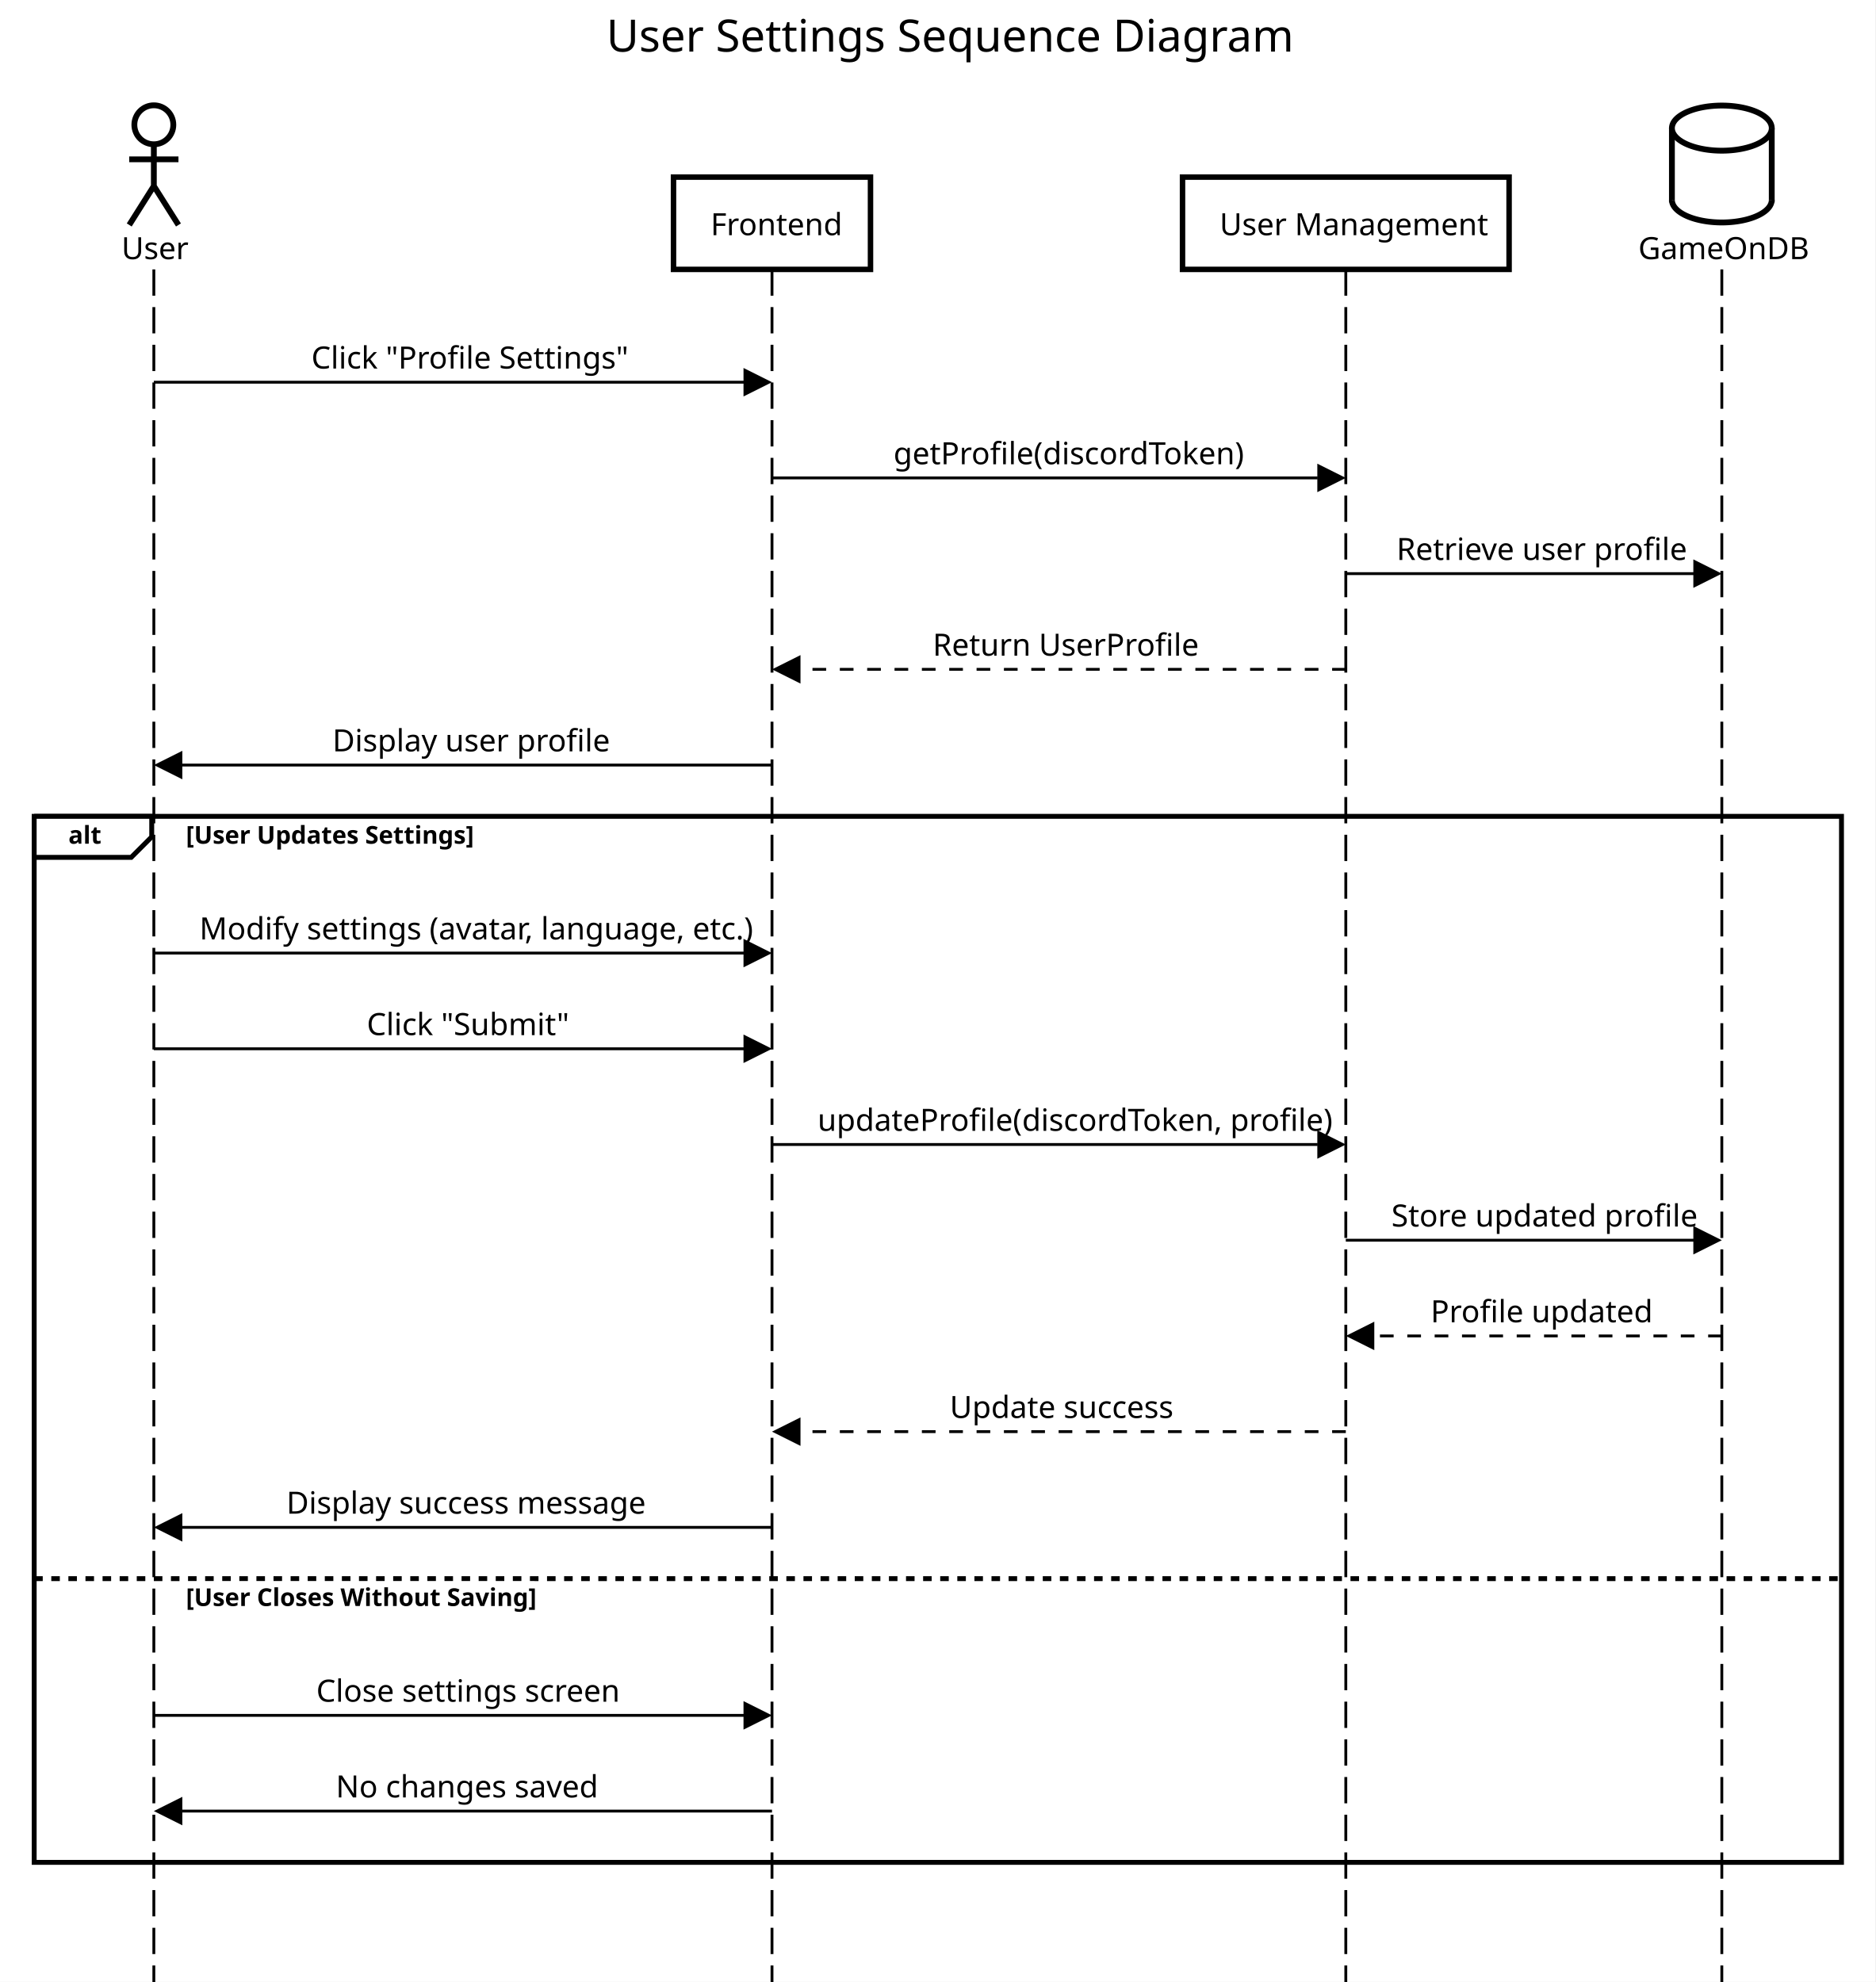
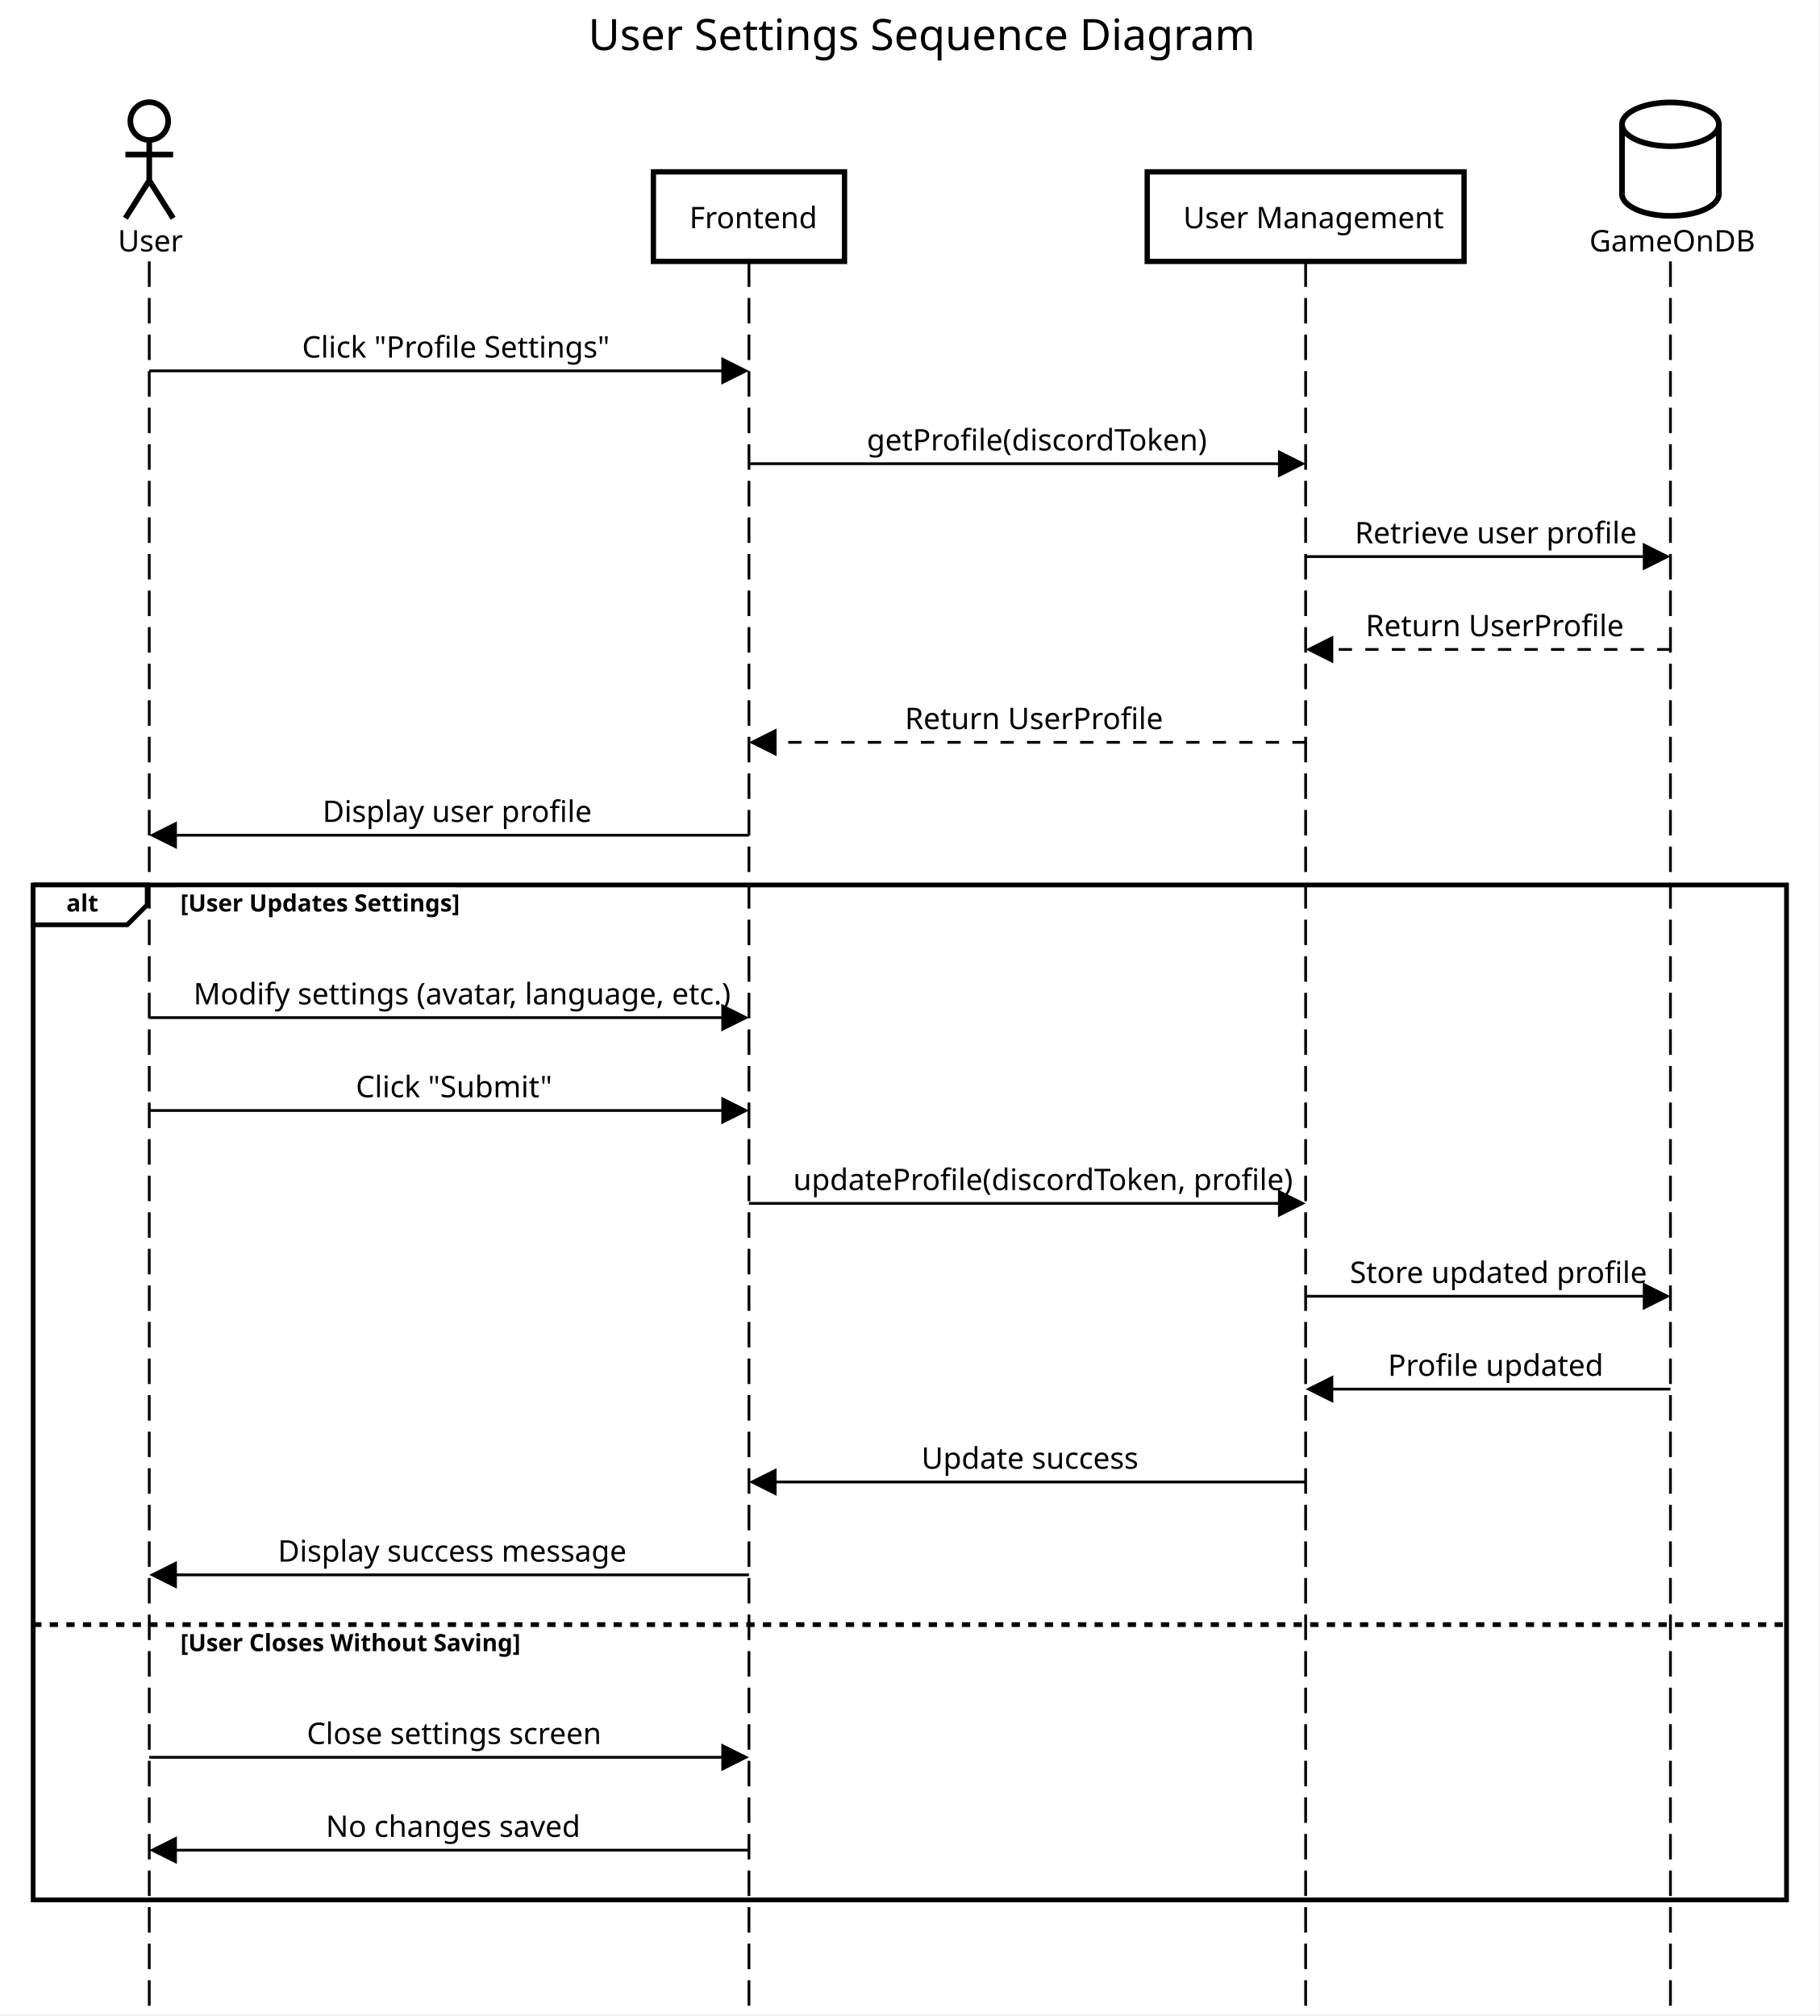
- <svg xmlns="http://www.w3.org/2000/svg" version="1.1" width="896.209" height="947.13">
+ <svg xmlns="http://www.w3.org/2000/svg" version="1.1" width="896.209" height="992.869">
  <defs />
  <g>
    <g />
    <g />
    <g />
    <g />
    <g />
    <g />
    <g />
    <g />
    <g />
    <g />
    <g />
    <g />
    <g />
    <g />
    <g />
    <g />
    <g />
    <g />
    <g />
    <g />
    <g />
    <g />
    <g />
    <g />
    <g />
    <g />
    <g />
    <g />
    <g />
    <g />
    <g />
    <g />
    <g />
    <g />
    <g />
    <g />
    <g />
    <g />
    <g />
    <g />
    <g />
    <g />
    <g />
    <g />
    <g />
    <g />
    <g />
    <g />
    <g />
    <g />
    <g />
    <g />
    <g />
    <g />
    <g />
    <g />
    <g />
    <g />
    <g />
    <g />
    <g />
    <g />
    <g />
    <g />
    <g />
    <g />
    <g />
    <g />
    <g />
    <g />
    <g />
    <g />
    <g />
    <g />
    <g />
    <g />
    <g />
    <g />
    <g />
    <g />
    <g />
    <g />
+     <g />
+     <g />
+     <g />
+     <g />
    <g>
-       <rect fill="white" stroke="none" x="0" y="0" width="896" height="947" />
+       <rect fill="white" stroke="none" x="0" y="0" width="896" height="992" />
    </g>
    <g />
    <g>
-       <path fill="none" stroke="black" paint-order="fill stroke markers" d=" M 73.508 128.736 L 73.508 947.13" stroke-miterlimit="10" stroke-width="1.361" stroke-dasharray="12.566,5.445" />
-       <path fill="none" stroke="black" paint-order="fill stroke markers" d=" M 368.866 128.736 L 368.866 947.13" stroke-miterlimit="10" stroke-width="1.361" stroke-dasharray="12.566,5.445" />
-       <path fill="none" stroke="black" paint-order="fill stroke markers" d=" M 643.034 128.736 L 643.034 947.13" stroke-miterlimit="10" stroke-width="1.361" stroke-dasharray="12.566,5.445" />
-       <path fill="none" stroke="black" paint-order="fill stroke markers" d=" M 822.701 128.736 L 822.701 947.13" stroke-miterlimit="10" stroke-width="1.361" stroke-dasharray="12.566,5.445" />
+       <path fill="none" stroke="black" paint-order="fill stroke markers" d=" M 73.508 128.736 L 73.508 992.869" stroke-miterlimit="10" stroke-width="1.361" stroke-dasharray="12.566,5.445" />
+       <path fill="none" stroke="black" paint-order="fill stroke markers" d=" M 368.866 128.736 L 368.866 992.869" stroke-miterlimit="10" stroke-width="1.361" stroke-dasharray="12.566,5.445" />
+       <path fill="none" stroke="black" paint-order="fill stroke markers" d=" M 643.034 128.736 L 643.034 992.869" stroke-miterlimit="10" stroke-width="1.361" stroke-dasharray="12.566,5.445" />
+       <path fill="none" stroke="black" paint-order="fill stroke markers" d=" M 822.701 128.736 L 822.701 992.869" stroke-miterlimit="10" stroke-width="1.361" stroke-dasharray="12.566,5.445" />
    </g>
    <g>
      <g>
        <path fill="white" stroke="black" paint-order="fill stroke markers" d=" M 82.819 59.638 A 9.311 9.311 0 1 1 82.819 59.629 M 73.508 68.949 L 73.508 88.878 M 61.747 76.137 L 85.27 76.137 M 73.508 88.878 L 61.747 107.5 M 73.508 88.878 L 85.27 107.5" stroke-miterlimit="10" stroke-width="2.777" stroke-dasharray="" />
      </g>
      <g>
        <g />
        <text fill="black" stroke="none" font-family="sans-serif" font-size="11pt" font-style="normal" font-weight="normal" text-decoration="normal" x="58.032" y="123.836" text-anchor="start" dominant-baseline="alphabetic" xml:space="preserve">User</text>
      </g>
      <path fill="none" stroke="none" />
      <g>
        <path fill="white" stroke="black" paint-order="fill stroke markers" d=" M 321.804 84.631 L 415.927 84.631 L 415.927 128.736 L 321.804 128.736 L 321.804 84.631 Z" stroke-miterlimit="10" stroke-width="2.614" stroke-dasharray="" />
      </g>
      <g>
        <g />
        <text fill="black" stroke="none" font-family="sans-serif" font-size="11pt" font-style="normal" font-weight="normal" text-decoration="normal" x="339.528" y="112.401" text-anchor="start" dominant-baseline="alphabetic" xml:space="preserve">Frontend</text>
      </g>
      <path fill="none" stroke="none" />
      <g>
        <path fill="white" stroke="black" paint-order="fill stroke markers" d=" M 565.014 84.631 L 721.055 84.631 L 721.055 128.736 L 565.014 128.736 L 565.014 84.631 Z" stroke-miterlimit="10" stroke-width="2.614" stroke-dasharray="" />
      </g>
      <g>
        <g />
        <text fill="black" stroke="none" font-family="sans-serif" font-size="11pt" font-style="normal" font-weight="normal" text-decoration="normal" x="582.737" y="112.401" text-anchor="start" dominant-baseline="alphabetic" xml:space="preserve">User Management</text>
      </g>
      <g>
        <path fill="white" stroke="black" paint-order="fill stroke markers" d=" M 798.851 96.719 L 798.851 62.415 L 846.55 62.415 L 846.55 96.719" stroke-miterlimit="10" stroke-width="2.777" stroke-dasharray="" />
        <path fill="white" stroke="black" paint-order="fill stroke markers" d=" M 846.55 61.223 L 846.549 61.331 L 846.545 61.438 L 846.539 61.546 L 846.531 61.654 L 846.52 61.762 L 846.507 61.869 L 846.492 61.977 L 846.474 62.084 L 846.454 62.192 L 846.431 62.299 L 846.406 62.406 L 846.379 62.514 L 846.349 62.62 L 846.317 62.727 L 846.282 62.834 L 846.246 62.941 L 846.206 63.047 L 846.165 63.153 L 846.121 63.259 L 846.075 63.365 L 846.026 63.47 L 845.975 63.576 L 845.922 63.681 L 845.867 63.786 L 845.809 63.89 L 845.749 63.995 L 845.686 64.099 L 845.621 64.202 L 845.554 64.306 L 845.485 64.409 L 845.413 64.512 L 845.34 64.614 L 845.263 64.716 L 845.185 64.818 L 845.104 64.92 L 845.021 65.021 L 844.936 65.122 L 844.849 65.222 L 844.759 65.322 L 844.668 65.421 L 844.574 65.52 L 844.477 65.619 L 844.379 65.717 L 844.279 65.815 L 844.176 65.912 L 844.071 66.009 L 843.964 66.106 L 843.855 66.201 L 843.744 66.297 L 843.631 66.392 L 843.515 66.486 L 843.398 66.58 L 843.278 66.673 L 843.157 66.766 L 843.033 66.858 L 842.907 66.95 L 842.78 67.041 L 842.65 67.131 L 842.518 67.221 L 842.385 67.31 L 842.249 67.399 L 842.111 67.487 L 841.972 67.575 L 841.83 67.661 L 841.687 67.748 L 841.542 67.833 L 841.395 67.918 L 841.245 68.002 L 841.095 68.086 L 840.942 68.168 L 840.787 68.25 L 840.631 68.332 L 840.473 68.413 L 840.313 68.493 L 840.151 68.572 L 839.988 68.65 L 839.823 68.728 L 839.656 68.805 L 839.487 68.881 L 839.317 68.957 L 839.145 69.032 L 838.971 69.106 L 838.796 69.179 L 838.619 69.251 L 838.441 69.323 L 838.261 69.393 L 838.08 69.463 L 837.896 69.532 L 837.712 69.601 L 837.526 69.668 L 837.338 69.735 L 837.149 69.8 L 836.959 69.865 L 836.767 69.929 L 836.574 69.992 L 836.379 70.055 L 836.183 70.116 L 835.985 70.177 L 835.787 70.236 L 835.587 70.295 L 835.385 70.353 L 835.183 70.41 L 834.979 70.466 L 834.774 70.521 L 834.568 70.575 L 834.36 70.628 L 834.152 70.68 L 833.942 70.731 L 833.731 70.782 L 833.519 70.831 L 833.306 70.88 L 833.092 70.927 L 832.876 70.974 L 832.66 71.019 L 832.443 71.064 L 832.225 71.107 L 832.006 71.15 L 831.786 71.191 L 831.565 71.232 L 831.343 71.271 L 831.12 71.31 L 830.897 71.348 L 830.672 71.384 L 830.447 71.42 L 830.221 71.454 L 829.994 71.488 L 829.767 71.52 L 829.539 71.551 L 829.31 71.582 L 829.081 71.611 L 828.85 71.64 L 828.62 71.667 L 828.388 71.693 L 828.156 71.718 L 827.924 71.742 L 827.691 71.765 L 827.458 71.787 L 827.224 71.808 L 826.989 71.828 L 826.754 71.847 L 826.519 71.865 L 826.284 71.882 L 826.048 71.897 L 825.811 71.912 L 825.575 71.926 L 825.338 71.938 L 825.101 71.949 L 824.863 71.96 L 824.626 71.969 L 824.388 71.977 L 824.15 71.984 L 823.912 71.99 L 823.674 71.995 L 823.435 71.999 L 823.197 72.002 L 822.958 72.003 L 822.72 72.004 L 822.481 72.004 L 822.243 72.002 L 822.004 71.999 L 821.766 71.996 L 821.528 71.991 L 821.29 71.985 L 821.052 71.978 L 820.814 71.97 L 820.576 71.961 L 820.339 71.951 L 820.102 71.94 L 819.865 71.928 L 819.628 71.914 L 819.392 71.9 L 819.156 71.884 L 818.92 71.868 L 818.685 71.85 L 818.45 71.831 L 818.215 71.812 L 817.981 71.791 L 817.748 71.769 L 817.515 71.746 L 817.282 71.722 L 817.05 71.697 L 816.819 71.671 L 816.588 71.644 L 816.358 71.616 L 816.128 71.587 L 815.899 71.556 L 815.671 71.525 L 815.443 71.493 L 815.217 71.459 L 814.991 71.425 L 814.765 71.39 L 814.541 71.353 L 814.317 71.316 L 814.094 71.278 L 813.872 71.238 L 813.651 71.198 L 813.431 71.156 L 813.212 71.114 L 812.993 71.071 L 812.776 71.026 L 812.56 70.981 L 812.344 70.935 L 812.13 70.887 L 811.917 70.839 L 811.705 70.79 L 811.493 70.74 L 811.283 70.688 L 811.075 70.636 L 810.867 70.583 L 810.661 70.529 L 810.455 70.474 L 810.251 70.419 L 810.048 70.362 L 809.847 70.304 L 809.647 70.246 L 809.448 70.186 L 809.25 70.126 L 809.054 70.065 L 808.859 70.002 L 808.665 69.939 L 808.473 69.876 L 808.283 69.811 L 808.093 69.745 L 807.906 69.679 L 807.719 69.611 L 807.534 69.543 L 807.351 69.474 L 807.169 69.405 L 806.989 69.334 L 806.811 69.262 L 806.633 69.19 L 806.458 69.117 L 806.284 69.043 L 806.112 68.969 L 805.942 68.893 L 805.773 68.817 L 805.606 68.74 L 805.44 68.663 L 805.276 68.584 L 805.114 68.505 L 804.954 68.425 L 804.796 68.345 L 804.639 68.263 L 804.484 68.181 L 804.331 68.099 L 804.18 68.015 L 804.031 67.931 L 803.883 67.847 L 803.738 67.761 L 803.594 67.675 L 803.452 67.588 L 803.312 67.501 L 803.175 67.413 L 803.039 67.325 L 802.905 67.235 L 802.773 67.146 L 802.643 67.055 L 802.515 66.964 L 802.389 66.873 L 802.265 66.781 L 802.143 66.688 L 802.023 66.595 L 801.905 66.501 L 801.789 66.407 L 801.676 66.312 L 801.564 66.217 L 801.455 66.121 L 801.347 66.025 L 801.242 65.928 L 801.139 65.831 L 801.038 65.733 L 800.94 65.635 L 800.843 65.536 L 800.749 65.437 L 800.657 65.338 L 800.567 65.238 L 800.479 65.138 L 800.394 65.037 L 800.31 64.936 L 800.229 64.834 L 800.151 64.733 L 800.074 64.631 L 800 64.528 L 799.928 64.425 L 799.858 64.322 L 799.791 64.219 L 799.726 64.115 L 799.663 64.011 L 799.602 63.907 L 799.544 63.802 L 799.488 63.697 L 799.435 63.592 L 799.383 63.487 L 799.334 63.382 L 799.288 63.276 L 799.244 63.17 L 799.202 63.064 L 799.162 62.957 L 799.125 62.851 L 799.09 62.744 L 799.058 62.637 L 799.028 62.531 L 799 62.423 L 798.974 62.316 L 798.951 62.209 L 798.931 62.102 L 798.913 61.994 L 798.897 61.886 L 798.883 61.779 L 798.872 61.671 L 798.863 61.563 L 798.857 61.456 L 798.853 61.348 L 798.851 61.24 L 798.852 61.132 L 798.855 61.024 L 798.861 60.917 L 798.869 60.809 L 798.879 60.701 L 798.892 60.594 L 798.907 60.486 L 798.925 60.378 L 798.945 60.271 L 798.967 60.164 L 798.991 60.056 L 799.018 59.949 L 799.048 59.842 L 799.08 59.735 L 799.114 59.629 L 799.15 59.522 L 799.189 59.416 L 799.23 59.31 L 799.273 59.204 L 799.319 59.098 L 799.367 58.992 L 799.418 58.887 L 799.471 58.782 L 799.526 58.677 L 799.583 58.572 L 799.643 58.468 L 799.705 58.364 L 799.77 58.26 L 799.836 58.156 L 799.905 58.053 L 799.977 57.95 L 800.05 57.848 L 800.126 57.746 L 800.204 57.644 L 800.284 57.542 L 800.367 57.441 L 800.452 57.34 L 800.539 57.24 L 800.628 57.14 L 800.719 57.04 L 800.813 56.941 L 800.909 56.842 L 801.007 56.744 L 801.107 56.646 L 801.209 56.549 L 801.314 56.452 L 801.42 56.355 L 801.529 56.26 L 801.64 56.164 L 801.753 56.069 L 801.868 55.975 L 801.985 55.881 L 802.104 55.787 L 802.225 55.695 L 802.349 55.602 L 802.474 55.511 L 802.602 55.419 L 802.731 55.329 L 802.862 55.239 L 802.996 55.149 L 803.131 55.061 L 803.268 54.973 L 803.408 54.885 L 803.549 54.798 L 803.692 54.712 L 803.837 54.626 L 803.984 54.541 L 804.132 54.457 L 804.283 54.373 L 804.435 54.291 L 804.59 54.208 L 804.746 54.127 L 804.904 54.046 L 805.063 53.966 L 805.225 53.887 L 805.388 53.808 L 805.553 53.73 L 805.719 53.653 L 805.888 53.576 L 806.058 53.501 L 806.229 53.426 L 806.403 53.352 L 806.577 53.279 L 806.754 53.206 L 806.932 53.134 L 807.112 53.064 L 807.293 52.994 L 807.476 52.924 L 807.66 52.856 L 807.846 52.788 L 808.033 52.722 L 808.222 52.656 L 808.412 52.591 L 808.604 52.527 L 808.797 52.463 L 808.992 52.401 L 809.187 52.339 L 809.385 52.279 L 809.583 52.219 L 809.783 52.16 L 809.984 52.102 L 810.187 52.045 L 810.39 51.989 L 810.595 51.934 L 810.801 51.88 L 811.008 51.826 L 811.217 51.774 L 811.426 51.722 L 811.637 51.672 L 811.849 51.622 L 812.062 51.574 L 812.276 51.526 L 812.491 51.48 L 812.707 51.434 L 812.924 51.389 L 813.142 51.345 L 813.361 51.303 L 813.581 51.261 L 813.802 51.22 L 814.023 51.181 L 814.246 51.142 L 814.469 51.104 L 814.694 51.067 L 814.919 51.032 L 815.145 50.997 L 815.371 50.963 L 815.598 50.931 L 815.826 50.899 L 816.055 50.869 L 816.285 50.839 L 816.515 50.811 L 816.745 50.783 L 816.976 50.757 L 817.208 50.731 L 817.441 50.707 L 817.673 50.684 L 817.907 50.662 L 818.141 50.641 L 818.375 50.62 L 818.61 50.601 L 818.845 50.583 L 819.08 50.567 L 819.316 50.551 L 819.553 50.536 L 819.789 50.522 L 820.026 50.51 L 820.263 50.498 L 820.501 50.488 L 820.738 50.478 L 820.976 50.47 L 821.214 50.463 L 821.452 50.456 L 821.69 50.451 L 821.929 50.447 L 822.167 50.444 L 822.405 50.442 L 822.644 50.442 L 822.882 50.442 L 823.121 50.443 L 823.359 50.446 L 823.598 50.449 L 823.836 50.454 L 824.074 50.46 L 824.312 50.466 L 824.55 50.474 L 824.788 50.483 L 825.025 50.493 L 825.262 50.504 L 825.499 50.516 L 825.736 50.529 L 825.972 50.544 L 826.208 50.559 L 826.444 50.575 L 826.68 50.593 L 826.915 50.611 L 827.149 50.631 L 827.383 50.651 L 827.617 50.673 L 827.85 50.696 L 828.082 50.72 L 828.315 50.745 L 828.546 50.77 L 828.777 50.797 L 829.007 50.825 L 829.237 50.854 L 829.466 50.884 L 829.694 50.916 L 829.922 50.948 L 830.149 50.981 L 830.375 51.015 L 830.601 51.05 L 830.825 51.086 L 831.049 51.124 L 831.272 51.162 L 831.494 51.201 L 831.715 51.241 L 831.936 51.283 L 832.155 51.325 L 832.374 51.368 L 832.591 51.412 L 832.808 51.458 L 833.023 51.504 L 833.238 51.551 L 833.451 51.599 L 833.663 51.648 L 833.875 51.698 L 834.085 51.749 L 834.294 51.801 L 834.502 51.854 L 834.708 51.908 L 834.914 51.962 L 835.118 52.018 L 835.321 52.075 L 835.523 52.132 L 835.723 52.191 L 835.922 52.25 L 836.12 52.31 L 836.317 52.371 L 836.512 52.433 L 836.705 52.496 L 836.898 52.56 L 837.089 52.625 L 837.278 52.69 L 837.466 52.756 L 837.653 52.823 L 837.838 52.892 L 838.021 52.96 L 838.203 53.03 L 838.384 53.101 L 838.563 53.172 L 838.74 53.244 L 838.916 53.317 L 839.09 53.391 L 839.262 53.465 L 839.433 53.54 L 839.602 53.616 L 839.77 53.693 L 839.935 53.771 L 840.099 53.849 L 840.262 53.928 L 840.422 54.008 L 840.581 54.088 L 840.738 54.169 L 840.893 54.251 L 841.046 54.334 L 841.198 54.417 L 841.347 54.501 L 841.495 54.586 L 841.641 54.671 L 841.785 54.757 L 841.927 54.843 L 842.067 54.931 L 842.205 55.019 L 842.342 55.107 L 842.476 55.196 L 842.608 55.286 L 842.739 55.376 L 842.867 55.467 L 842.993 55.558 L 843.118 55.65 L 843.24 55.743 L 843.36 55.836 L 843.478 55.93 L 843.594 56.024 L 843.708 56.119 L 843.82 56.214 L 843.93 56.31 L 844.037 56.406 L 844.143 56.502 L 844.246 56.6 L 844.347 56.697 L 844.446 56.795 L 844.543 56.894 L 844.638 56.993 L 844.73 57.092 L 844.821 57.192 L 844.909 57.292 L 844.995 57.393 L 845.078 57.494 L 845.16 57.595 L 845.239 57.697 L 845.316 57.799 L 845.39 57.901 L 845.462 58.004 L 845.533 58.107 L 845.6 58.21 L 845.666 58.314 L 845.729 58.418 L 845.79 58.522 L 845.848 58.627 L 845.905 58.732 L 845.959 58.837 L 846.01 58.942 L 846.06 59.047 L 846.107 59.153 L 846.151 59.259 L 846.193 59.365 L 846.233 59.471 L 846.271 59.578 L 846.306 59.684 L 846.339 59.791 L 846.37 59.898 L 846.398 60.005 L 846.423 60.112 L 846.447 60.22 L 846.468 60.327 L 846.486 60.435 L 846.503 60.542 L 846.517 60.65 L 846.528 60.757 L 846.537 60.865 L 846.544 60.973 L 846.548 61.081 L 846.55 61.189 M 846.55 95.527 L 846.549 95.635 L 846.545 95.742 L 846.539 95.85 L 846.531 95.958 L 846.52 96.066 L 846.507 96.173 L 846.492 96.281 L 846.474 96.388 L 846.454 96.496 L 846.431 96.603 L 846.406 96.71 L 846.379 96.817 L 846.349 96.924 L 846.317 97.031 L 846.282 97.138 L 846.246 97.244 L 846.206 97.351 L 846.165 97.457 L 846.121 97.563 L 846.075 97.669 L 846.026 97.774 L 845.975 97.88 L 845.922 97.985 L 845.867 98.09 L 845.809 98.194 L 845.749 98.298 L 845.686 98.402 L 845.621 98.506 L 845.554 98.61 L 845.485 98.713 L 845.413 98.816 L 845.34 98.918 L 845.263 99.02 L 845.185 99.122 L 845.104 99.224 L 845.021 99.325 L 844.936 99.425 L 844.849 99.526 L 844.759 99.626 L 844.668 99.725 L 844.574 99.824 L 844.477 99.923 L 844.379 100.021 L 844.279 100.119 L 844.176 100.216 L 844.071 100.313 L 843.964 100.409 L 843.855 100.505 L 843.744 100.601 L 843.631 100.696 L 843.515 100.79 L 843.398 100.884 L 843.278 100.977 L 843.157 101.07 L 843.033 101.162 L 842.907 101.254 L 842.78 101.345 L 842.65 101.435 L 842.518 101.525 L 842.385 101.614 L 842.249 101.703 L 842.111 101.791 L 841.972 101.878 L 841.83 101.965 L 841.687 102.051 L 841.542 102.137 L 841.395 102.222 L 841.245 102.306 L 841.095 102.389 L 840.942 102.472 L 840.787 102.554 L 840.631 102.636 L 840.473 102.716 L 840.313 102.796 L 840.151 102.876 L 839.988 102.954 L 839.823 103.032 L 839.656 103.109 L 839.487 103.185 L 839.317 103.261 L 839.145 103.335 L 838.971 103.409 L 838.796 103.483 L 838.619 103.555 L 838.441 103.627 L 838.261 103.697 L 838.08 103.767 L 837.896 103.836 L 837.712 103.905 L 837.526 103.972 L 837.338 104.039 L 837.149 104.104 L 836.959 104.169 L 836.767 104.233 L 836.574 104.296 L 836.379 104.359 L 836.183 104.42 L 835.985 104.481 L 835.787 104.54 L 835.587 104.599 L 835.385 104.657 L 835.183 104.714 L 834.979 104.77 L 834.774 104.825 L 834.568 104.879 L 834.36 104.932 L 834.152 104.984 L 833.942 105.035 L 833.731 105.086 L 833.519 105.135 L 833.306 105.184 L 833.092 105.231 L 832.876 105.277 L 832.66 105.323 L 832.443 105.368 L 832.225 105.411 L 832.006 105.454 L 831.786 105.495 L 831.565 105.536 L 831.343 105.575 L 831.12 105.614 L 830.897 105.651 L 830.672 105.688 L 830.447 105.724 L 830.221 105.758 L 829.994 105.791 L 829.767 105.824 L 829.539 105.855 L 829.31 105.886 L 829.081 105.915 L 828.85 105.943 L 828.62 105.971 L 828.388 105.997 L 828.156 106.022 L 827.924 106.046 L 827.691 106.069 L 827.458 106.091 L 827.224 106.112 L 826.989 106.132 L 826.754 106.151 L 826.519 106.169 L 826.284 106.186 L 826.048 106.201 L 825.811 106.216 L 825.575 106.229 L 825.338 106.242 L 825.101 106.253 L 824.863 106.264 L 824.626 106.273 L 824.388 106.281 L 824.15 106.288 L 823.912 106.294 L 823.674 106.299 L 823.435 106.303 L 823.197 106.306 L 822.958 106.307 L 822.72 106.308 L 822.481 106.308 L 822.243 106.306 L 822.004 106.303 L 821.766 106.3 L 821.528 106.295 L 821.29 106.289 L 821.052 106.282 L 820.814 106.274 L 820.576 106.265 L 820.339 106.255 L 820.102 106.244 L 819.865 106.232 L 819.628 106.218 L 819.392 106.204 L 819.156 106.188 L 818.92 106.172 L 818.685 106.154 L 818.45 106.135 L 818.215 106.116 L 817.981 106.095 L 817.748 106.073 L 817.515 106.05 L 817.282 106.026 L 817.05 106.001 L 816.819 105.975 L 816.588 105.948 L 816.358 105.92 L 816.128 105.891 L 815.899 105.86 L 815.671 105.829 L 815.443 105.797 L 815.217 105.763 L 814.991 105.729 L 814.765 105.694 L 814.541 105.657 L 814.317 105.62 L 814.094 105.582 L 813.872 105.542 L 813.651 105.502 L 813.431 105.46 L 813.212 105.418 L 812.993 105.375 L 812.776 105.33 L 812.56 105.285 L 812.344 105.238 L 812.13 105.191 L 811.917 105.143 L 811.705 105.094 L 811.493 105.043 L 811.283 104.992 L 811.075 104.94 L 810.867 104.887 L 810.661 104.833 L 810.455 104.778 L 810.251 104.723 L 810.048 104.666 L 809.847 104.608 L 809.647 104.55 L 809.448 104.49 L 809.25 104.43 L 809.054 104.369 L 808.859 104.306 L 808.665 104.243 L 808.473 104.179 L 808.283 104.115 L 808.093 104.049 L 807.906 103.983 L 807.719 103.915 L 807.534 103.847 L 807.351 103.778 L 807.169 103.708 L 806.989 103.638 L 806.811 103.566 L 806.633 103.494 L 806.458 103.421 L 806.284 103.347 L 806.112 103.273 L 805.942 103.197 L 805.773 103.121 L 805.606 103.044 L 805.44 102.967 L 805.276 102.888 L 805.114 102.809 L 804.954 102.729 L 804.796 102.649 L 804.639 102.567 L 804.484 102.485 L 804.331 102.403 L 804.18 102.319 L 804.031 102.235 L 803.883 102.15 L 803.738 102.065 L 803.594 101.979 L 803.452 101.892 L 803.312 101.805 L 803.175 101.717 L 803.039 101.628 L 802.905 101.539 L 802.773 101.45 L 802.643 101.359 L 802.515 101.268 L 802.389 101.177 L 802.265 101.085 L 802.143 100.992 L 802.023 100.899 L 801.905 100.805 L 801.789 100.711 L 801.676 100.616 L 801.564 100.521 L 801.455 100.425 L 801.347 100.328 L 801.242 100.232 L 801.139 100.134 L 801.038 100.037 L 800.94 99.939 L 800.843 99.84 L 800.749 99.741 L 800.657 99.642 L 800.567 99.542 L 800.479 99.441 L 800.394 99.341 L 800.31 99.24 L 800.229 99.138 L 800.151 99.037 L 800.074 98.934 L 800 98.832 L 799.928 98.729 L 799.858 98.626 L 799.791 98.523 L 799.726 98.419 L 799.663 98.315 L 799.602 98.211 L 799.544 98.106 L 799.488 98.001 L 799.435 97.896 L 799.383 97.791 L 799.334 97.686 L 799.288 97.58 L 799.244 97.474 L 799.202 97.368 L 799.162 97.261 L 799.125 97.155 L 799.09 97.048 L 799.058 96.941 L 799.028 96.834 L 799 96.727 L 798.974 96.62 L 798.951 96.513 L 798.931 96.405 L 798.913 96.298 L 798.897 96.19 L 798.883 96.083 L 798.872 95.975 L 798.863 95.867 L 798.857 95.76 L 798.853 95.652 L 798.851 95.544" stroke-miterlimit="10" stroke-width="2.777" stroke-dasharray="" />
      </g>
      <g>
        <g />
        <text fill="black" stroke="none" font-family="sans-serif" font-size="11pt" font-style="normal" font-weight="normal" text-decoration="normal" x="782.78" y="123.836" text-anchor="start" dominant-baseline="alphabetic" xml:space="preserve">GameOnDB</text>
      </g>
    </g>
    <g>
      <g>
        <text fill="black" stroke="none" font-family="sans-serif" font-size="16pt" font-style="normal" font-weight="normal" text-decoration="normal" x="289.723" y="24.651" text-anchor="start" dominant-baseline="alphabetic" xml:space="preserve">User Settings Sequence Diagram</text>
      </g>
      <g>
        <rect fill="white" stroke="none" x="146.317" y="161.407" width="149.739" height="21.236" />
        <text fill="black" stroke="none" font-family="sans-serif" font-size="11pt" font-style="normal" font-weight="normal" text-decoration="normal" x="148.768" y="176.108" text-anchor="start" dominant-baseline="alphabetic" xml:space="preserve">Click "Profile Settings"</text>
      </g>
      <g>
        <path fill="none" stroke="black" paint-order="fill stroke markers" d=" M 73.508 182.642 L 355.416 182.642" stroke-miterlimit="10" stroke-width="1.361" stroke-dasharray="" />
        <g transform="translate(368.8655,182.6424) translate(-368.8655,-182.6424)">
          <path fill="black" stroke="none" paint-order="stroke fill markers" d=" M 355.253 175.836 L 368.866 182.642 L 355.253 189.449 Z" />
        </g>
      </g>
      <g>
        <rect fill="white" stroke="none" x="424.463" y="207.145" width="162.975" height="21.236" />
        <text fill="black" stroke="none" font-family="sans-serif" font-size="11pt" font-style="normal" font-weight="normal" text-decoration="normal" x="426.913" y="221.847" text-anchor="start" dominant-baseline="alphabetic" xml:space="preserve">getProfile(discordToken)</text>
      </g>
      <g>
        <path fill="none" stroke="black" paint-order="fill stroke markers" d=" M 368.866 228.381 L 629.585 228.381" stroke-miterlimit="10" stroke-width="1.361" stroke-dasharray="" />
        <g transform="translate(643.0344,228.381) translate(-643.0344,-228.381)">
          <path fill="black" stroke="none" paint-order="stroke fill markers" d=" M 629.422 221.575 L 643.034 228.381 L 629.422 235.187 Z" />
        </g>
      </g>
      <g>
        <rect fill="white" stroke="none" x="664.827" y="252.884" width="136.082" height="21.236" />
        <text fill="black" stroke="none" font-family="sans-serif" font-size="11pt" font-style="normal" font-weight="normal" text-decoration="normal" x="667.277" y="267.585" text-anchor="start" dominant-baseline="alphabetic" xml:space="preserve">Retrieve user profile</text>
      </g>
      <g>
        <path fill="none" stroke="black" paint-order="fill stroke markers" d=" M 643.034 274.12 L 809.252 274.12" stroke-miterlimit="10" stroke-width="1.361" stroke-dasharray="" />
        <g transform="translate(822.7008,274.1196) translate(-822.7008,-274.1196)">
          <path fill="black" stroke="none" paint-order="stroke fill markers" d=" M 809.088 267.313 L 822.701 274.12 L 809.088 280.926 Z" />
        </g>
      </g>
      <g>
-         <rect fill="white" stroke="none" x="443.21" y="298.622" width="125.48" height="21.236" />
-         <text fill="black" stroke="none" font-family="sans-serif" font-size="11pt" font-style="normal" font-weight="normal" text-decoration="normal" x="445.66" y="313.324" text-anchor="start" dominant-baseline="alphabetic" xml:space="preserve">Return UserProfile</text>
-       </g>
-       <g>
-         <path fill="none" stroke="black" paint-order="fill stroke markers" d=" M 643.034 319.858 L 382.315 319.858" stroke-miterlimit="10" stroke-width="1.361" stroke-dasharray="6.534" />
-         <g transform="translate(368.8655,319.8581) translate(-368.8655,-319.8581)">
-           <path fill="black" stroke="none" paint-order="stroke fill markers" d=" M 382.478 313.052 L 368.866 319.858 L 382.478 326.664 Z" />
-         </g>
-       </g>
-       <g>
-         <rect fill="white" stroke="none" x="156.407" y="344.361" width="129.56" height="21.236" />
-         <text fill="black" stroke="none" font-family="sans-serif" font-size="11pt" font-style="normal" font-weight="normal" text-decoration="normal" x="158.857" y="359.063" text-anchor="start" dominant-baseline="alphabetic" xml:space="preserve">Display user profile</text>
-       </g>
-       <g>
-         <path fill="none" stroke="black" paint-order="fill stroke markers" d=" M 368.866 365.597 L 86.958 365.597" stroke-miterlimit="10" stroke-width="1.361" stroke-dasharray="" />
-         <g transform="translate(73.50841,365.5967) translate(-73.50841,-365.5967)">
-           <path fill="black" stroke="none" paint-order="stroke fill markers" d=" M 87.121 358.79 L 73.508 365.597 L 87.121 372.403 Z" />
-         </g>
-       </g>
-       <g>
-         <rect fill="white" stroke="none" x="92.838" y="434.205" width="256.697" height="21.236" />
-         <text fill="black" stroke="none" font-family="sans-serif" font-size="11pt" font-style="normal" font-weight="normal" text-decoration="normal" x="95.289" y="448.906" text-anchor="start" dominant-baseline="alphabetic" xml:space="preserve">Modify settings (avatar, language, etc.)</text>
-       </g>
-       <g>
-         <path fill="none" stroke="black" paint-order="fill stroke markers" d=" M 73.508 455.44 L 355.416 455.44" stroke-miterlimit="10" stroke-width="1.361" stroke-dasharray="" />
-         <g transform="translate(368.8655,455.4403) translate(-368.8655,-455.4403)">
-           <path fill="black" stroke="none" paint-order="stroke fill markers" d=" M 355.253 448.634 L 368.866 455.44 L 355.253 462.247 Z" />
-         </g>
-       </g>
-       <g>
-         <rect fill="white" stroke="none" x="172.803" y="479.943" width="96.769" height="21.236" />
-         <text fill="black" stroke="none" font-family="sans-serif" font-size="11pt" font-style="normal" font-weight="normal" text-decoration="normal" x="175.253" y="494.645" text-anchor="start" dominant-baseline="alphabetic" xml:space="preserve">Click "Submit"</text>
+         <rect fill="white" stroke="none" x="670.127" y="298.622" width="125.48" height="21.236" />
+         <text fill="black" stroke="none" font-family="sans-serif" font-size="11pt" font-style="normal" font-weight="normal" text-decoration="normal" x="672.578" y="313.324" text-anchor="start" dominant-baseline="alphabetic" xml:space="preserve">Return UserProfile</text>
+       </g>
+       <g>
+         <path fill="none" stroke="black" paint-order="fill stroke markers" d=" M 822.701 319.858 L 656.484 319.858" stroke-miterlimit="10" stroke-width="1.361" stroke-dasharray="6.534" />
+         <g transform="translate(643.0344,319.8581) translate(-643.0344,-319.8581)">
+           <path fill="black" stroke="none" paint-order="stroke fill markers" d=" M 656.647 313.052 L 643.034 319.858 L 656.647 326.664 Z" />
+         </g>
+       </g>
+       <g>
+         <rect fill="white" stroke="none" x="443.21" y="344.361" width="125.48" height="21.236" />
+         <text fill="black" stroke="none" font-family="sans-serif" font-size="11pt" font-style="normal" font-weight="normal" text-decoration="normal" x="445.66" y="359.063" text-anchor="start" dominant-baseline="alphabetic" xml:space="preserve">Return UserProfile</text>
+       </g>
+       <g>
+         <path fill="none" stroke="black" paint-order="fill stroke markers" d=" M 643.034 365.597 L 382.315 365.597" stroke-miterlimit="10" stroke-width="1.361" stroke-dasharray="6.534" />
+         <g transform="translate(368.8655,365.5967) translate(-368.8655,-365.5967)">
+           <path fill="black" stroke="none" paint-order="stroke fill markers" d=" M 382.478 358.79 L 368.866 365.597 L 382.478 372.403 Z" />
+         </g>
+       </g>
+       <g>
+         <rect fill="white" stroke="none" x="156.407" y="390.1" width="129.56" height="21.236" />
+         <text fill="black" stroke="none" font-family="sans-serif" font-size="11pt" font-style="normal" font-weight="normal" text-decoration="normal" x="158.857" y="404.801" text-anchor="start" dominant-baseline="alphabetic" xml:space="preserve">Display user profile</text>
+       </g>
+       <g>
+         <path fill="none" stroke="black" paint-order="fill stroke markers" d=" M 368.866 411.335 L 86.958 411.335" stroke-miterlimit="10" stroke-width="1.361" stroke-dasharray="" />
+         <g transform="translate(73.50841,411.3353) translate(-73.50841,-411.3353)">
+           <path fill="black" stroke="none" paint-order="stroke fill markers" d=" M 87.121 404.529 L 73.508 411.335 L 87.121 418.142 Z" />
+         </g>
+       </g>
+       <g>
+         <rect fill="white" stroke="none" x="92.838" y="479.943" width="256.697" height="21.236" />
+         <text fill="black" stroke="none" font-family="sans-serif" font-size="11pt" font-style="normal" font-weight="normal" text-decoration="normal" x="95.289" y="494.645" text-anchor="start" dominant-baseline="alphabetic" xml:space="preserve">Modify settings (avatar, language, etc.)</text>
      </g>
      <g>
        <path fill="none" stroke="black" paint-order="fill stroke markers" d=" M 73.508 501.179 L 355.416 501.179" stroke-miterlimit="10" stroke-width="1.361" stroke-dasharray="" />
        <g transform="translate(368.8655,501.1789) translate(-368.8655,-501.1789)">
          <path fill="black" stroke="none" paint-order="stroke fill markers" d=" M 355.253 494.373 L 368.866 501.179 L 355.253 507.985 Z" />
        </g>
      </g>
      <g>
-         <rect fill="white" stroke="none" x="388.196" y="525.682" width="235.509" height="21.236" />
-         <text fill="black" stroke="none" font-family="sans-serif" font-size="11pt" font-style="normal" font-weight="normal" text-decoration="normal" x="390.646" y="540.383" text-anchor="start" dominant-baseline="alphabetic" xml:space="preserve">updateProfile(discordToken, profile)</text>
-       </g>
-       <g>
-         <path fill="none" stroke="black" paint-order="fill stroke markers" d=" M 368.866 546.917 L 629.585 546.917" stroke-miterlimit="10" stroke-width="1.361" stroke-dasharray="" />
-         <g transform="translate(643.0344,546.9175) translate(-643.0344,-546.9175)">
-           <path fill="black" stroke="none" paint-order="stroke fill markers" d=" M 629.422 540.111 L 643.034 546.917 L 629.422 553.724 Z" />
-         </g>
-       </g>
-       <g>
-         <rect fill="white" stroke="none" x="662.364" y="571.42" width="141.006" height="21.236" />
-         <text fill="black" stroke="none" font-family="sans-serif" font-size="11pt" font-style="normal" font-weight="normal" text-decoration="normal" x="664.815" y="586.122" text-anchor="start" dominant-baseline="alphabetic" xml:space="preserve">Store updated profile</text>
-       </g>
-       <g>
-         <path fill="none" stroke="black" paint-order="fill stroke markers" d=" M 643.034 592.656 L 809.252 592.656" stroke-miterlimit="10" stroke-width="1.361" stroke-dasharray="" />
-         <g transform="translate(822.7008,592.656) translate(-822.7008,-592.656)">
-           <path fill="black" stroke="none" paint-order="stroke fill markers" d=" M 809.088 585.85 L 822.701 592.656 L 809.088 599.462 Z" />
-         </g>
-       </g>
-       <g>
-         <rect fill="white" stroke="none" x="681.108" y="617.159" width="103.519" height="21.236" />
-         <text fill="black" stroke="none" font-family="sans-serif" font-size="11pt" font-style="normal" font-weight="normal" text-decoration="normal" x="683.558" y="631.861" text-anchor="start" dominant-baseline="alphabetic" xml:space="preserve">Profile updated</text>
-       </g>
-       <g>
-         <path fill="none" stroke="black" paint-order="fill stroke markers" d=" M 822.701 638.395 L 656.484 638.395" stroke-miterlimit="10" stroke-width="1.361" stroke-dasharray="6.534" />
-         <g transform="translate(643.0344,638.3946) translate(-643.0344,-638.3946)">
-           <path fill="black" stroke="none" paint-order="stroke fill markers" d=" M 656.647 631.588 L 643.034 638.395 L 656.647 645.201 Z" />
-         </g>
-       </g>
-       <g>
-         <rect fill="white" stroke="none" x="451.349" y="662.897" width="109.203" height="21.236" />
-         <text fill="black" stroke="none" font-family="sans-serif" font-size="11pt" font-style="normal" font-weight="normal" text-decoration="normal" x="453.799" y="677.599" text-anchor="start" dominant-baseline="alphabetic" xml:space="preserve">Update success</text>
-       </g>
-       <g>
-         <path fill="none" stroke="black" paint-order="fill stroke markers" d=" M 643.034 684.133 L 382.315 684.133" stroke-miterlimit="10" stroke-width="1.361" stroke-dasharray="6.534" />
-         <g transform="translate(368.8655,684.1332) translate(-368.8655,-684.1332)">
-           <path fill="black" stroke="none" paint-order="stroke fill markers" d=" M 382.478 677.327 L 368.866 684.133 L 382.478 690.939 Z" />
-         </g>
-       </g>
-       <g>
-         <rect fill="white" stroke="none" x="134.41" y="708.636" width="173.555" height="21.236" />
-         <text fill="black" stroke="none" font-family="sans-serif" font-size="11pt" font-style="normal" font-weight="normal" text-decoration="normal" x="136.86" y="723.338" text-anchor="start" dominant-baseline="alphabetic" xml:space="preserve">Display success message</text>
-       </g>
-       <g>
-         <path fill="none" stroke="black" paint-order="fill stroke markers" d=" M 368.866 729.872 L 86.958 729.872" stroke-miterlimit="10" stroke-width="1.361" stroke-dasharray="" />
-         <g transform="translate(73.50841,729.8717) translate(-73.50841,-729.8717)">
-           <path fill="black" stroke="none" paint-order="stroke fill markers" d=" M 87.121 723.065 L 73.508 729.872 L 87.121 736.678 Z" />
-         </g>
-       </g>
-       <g>
-         <rect fill="white" stroke="none" x="148.662" y="798.48" width="145.051" height="21.236" />
-         <text fill="black" stroke="none" font-family="sans-serif" font-size="11pt" font-style="normal" font-weight="normal" text-decoration="normal" x="151.112" y="813.181" text-anchor="start" dominant-baseline="alphabetic" xml:space="preserve">Close settings screen</text>
-       </g>
-       <g>
-         <path fill="none" stroke="black" paint-order="fill stroke markers" d=" M 73.508 819.715 L 355.416 819.715" stroke-miterlimit="10" stroke-width="1.361" stroke-dasharray="" />
-         <g transform="translate(368.8655,819.7154) translate(-368.8655,-819.7154)">
-           <path fill="black" stroke="none" paint-order="stroke fill markers" d=" M 355.253 812.909 L 368.866 819.715 L 355.253 826.522 Z" />
-         </g>
-       </g>
-       <g>
-         <rect fill="white" stroke="none" x="158.021" y="844.218" width="126.332" height="21.236" />
-         <text fill="black" stroke="none" font-family="sans-serif" font-size="11pt" font-style="normal" font-weight="normal" text-decoration="normal" x="160.471" y="858.92" text-anchor="start" dominant-baseline="alphabetic" xml:space="preserve">No changes saved</text>
-       </g>
-       <g>
-         <path fill="none" stroke="black" paint-order="fill stroke markers" d=" M 368.866 865.454 L 86.958 865.454" stroke-miterlimit="10" stroke-width="1.361" stroke-dasharray="" />
-         <g transform="translate(73.50841,865.4539) translate(-73.50841,-865.4539)">
-           <path fill="black" stroke="none" paint-order="stroke fill markers" d=" M 87.121 858.648 L 73.508 865.454 L 87.121 872.26 Z" />
-         </g>
-       </g>
-       <g>
-         <g />
-         <path fill="none" stroke="black" paint-order="fill stroke markers" d=" M 16.335 390.1 L 879.874 390.1 L 879.874 889.957 L 16.335 889.957 L 16.335 390.1 Z" stroke-miterlimit="10" stroke-width="2.334" stroke-dasharray="" />
-         <path fill="white" stroke="black" paint-order="fill stroke markers" d=" M 16.335 390.1 L 16.335 409.702 L 62.694 409.702 L 72.496 399.901 L 72.496 390.1 L 16.335 390.1" stroke-miterlimit="10" stroke-width="2.334" stroke-dasharray="" />
-         <text fill="black" stroke="none" font-family="sans-serif" font-size="8.8pt" font-style="normal" font-weight="bold" text-decoration="normal" x="32.67" y="403.168" text-anchor="start" dominant-baseline="alphabetic" xml:space="preserve">alt</text>
+         <rect fill="white" stroke="none" x="172.803" y="525.682" width="96.769" height="21.236" />
+         <text fill="black" stroke="none" font-family="sans-serif" font-size="11pt" font-style="normal" font-weight="normal" text-decoration="normal" x="175.253" y="540.383" text-anchor="start" dominant-baseline="alphabetic" xml:space="preserve">Click "Submit"</text>
+       </g>
+       <g>
+         <path fill="none" stroke="black" paint-order="fill stroke markers" d=" M 73.508 546.917 L 355.416 546.917" stroke-miterlimit="10" stroke-width="1.361" stroke-dasharray="" />
+         <g transform="translate(368.8655,546.9175) translate(-368.8655,-546.9175)">
+           <path fill="black" stroke="none" paint-order="stroke fill markers" d=" M 355.253 540.111 L 368.866 546.917 L 355.253 553.724 Z" />
+         </g>
+       </g>
+       <g>
+         <rect fill="white" stroke="none" x="388.196" y="571.42" width="235.509" height="21.236" />
+         <text fill="black" stroke="none" font-family="sans-serif" font-size="11pt" font-style="normal" font-weight="normal" text-decoration="normal" x="390.646" y="586.122" text-anchor="start" dominant-baseline="alphabetic" xml:space="preserve">updateProfile(discordToken, profile)</text>
+       </g>
+       <g>
+         <path fill="none" stroke="black" paint-order="fill stroke markers" d=" M 368.866 592.656 L 629.585 592.656" stroke-miterlimit="10" stroke-width="1.361" stroke-dasharray="" />
+         <g transform="translate(643.0344,592.656) translate(-643.0344,-592.656)">
+           <path fill="black" stroke="none" paint-order="stroke fill markers" d=" M 629.422 585.85 L 643.034 592.656 L 629.422 599.462 Z" />
+         </g>
+       </g>
+       <g>
+         <rect fill="white" stroke="none" x="662.364" y="617.159" width="141.006" height="21.236" />
+         <text fill="black" stroke="none" font-family="sans-serif" font-size="11pt" font-style="normal" font-weight="normal" text-decoration="normal" x="664.815" y="631.861" text-anchor="start" dominant-baseline="alphabetic" xml:space="preserve">Store updated profile</text>
+       </g>
+       <g>
+         <path fill="none" stroke="black" paint-order="fill stroke markers" d=" M 643.034 638.395 L 809.252 638.395" stroke-miterlimit="10" stroke-width="1.361" stroke-dasharray="" />
+         <g transform="translate(822.7008,638.3946) translate(-822.7008,-638.3946)">
+           <path fill="black" stroke="none" paint-order="stroke fill markers" d=" M 809.088 631.588 L 822.701 638.395 L 809.088 645.201 Z" />
+         </g>
+       </g>
+       <g>
+         <rect fill="white" stroke="none" x="681.108" y="662.897" width="103.519" height="21.236" />
+         <text fill="black" stroke="none" font-family="sans-serif" font-size="11pt" font-style="normal" font-weight="normal" text-decoration="normal" x="683.558" y="677.599" text-anchor="start" dominant-baseline="alphabetic" xml:space="preserve">Profile updated</text>
+       </g>
+       <g>
+         <path fill="none" stroke="black" paint-order="fill stroke markers" d=" M 822.701 684.133 L 656.484 684.133" stroke-miterlimit="10" stroke-width="1.361" stroke-dasharray="" />
+         <g transform="translate(643.0344,684.1332) translate(-643.0344,-684.1332)">
+           <path fill="black" stroke="none" paint-order="stroke fill markers" d=" M 656.647 677.327 L 643.034 684.133 L 656.647 690.939 Z" />
+         </g>
+       </g>
+       <g>
+         <rect fill="white" stroke="none" x="451.349" y="708.636" width="109.203" height="21.236" />
+         <text fill="black" stroke="none" font-family="sans-serif" font-size="11pt" font-style="normal" font-weight="normal" text-decoration="normal" x="453.799" y="723.338" text-anchor="start" dominant-baseline="alphabetic" xml:space="preserve">Update success</text>
+       </g>
+       <g>
+         <path fill="none" stroke="black" paint-order="fill stroke markers" d=" M 643.034 729.872 L 382.315 729.872" stroke-miterlimit="10" stroke-width="1.361" stroke-dasharray="" />
+         <g transform="translate(368.8655,729.8717) translate(-368.8655,-729.8717)">
+           <path fill="black" stroke="none" paint-order="stroke fill markers" d=" M 382.478 723.065 L 368.866 729.872 L 382.478 736.678 Z" />
+         </g>
+       </g>
+       <g>
+         <rect fill="white" stroke="none" x="134.41" y="754.375" width="173.555" height="21.236" />
+         <text fill="black" stroke="none" font-family="sans-serif" font-size="11pt" font-style="normal" font-weight="normal" text-decoration="normal" x="136.86" y="769.076" text-anchor="start" dominant-baseline="alphabetic" xml:space="preserve">Display success message</text>
+       </g>
+       <g>
+         <path fill="none" stroke="black" paint-order="fill stroke markers" d=" M 368.866 775.61 L 86.958 775.61" stroke-miterlimit="10" stroke-width="1.361" stroke-dasharray="" />
+         <g transform="translate(73.50841,775.6103) translate(-73.50841,-775.6103)">
+           <path fill="black" stroke="none" paint-order="stroke fill markers" d=" M 87.121 768.804 L 73.508 775.61 L 87.121 782.417 Z" />
+         </g>
+       </g>
+       <g>
+         <rect fill="white" stroke="none" x="148.662" y="844.218" width="145.051" height="21.236" />
+         <text fill="black" stroke="none" font-family="sans-serif" font-size="11pt" font-style="normal" font-weight="normal" text-decoration="normal" x="151.112" y="858.92" text-anchor="start" dominant-baseline="alphabetic" xml:space="preserve">Close settings screen</text>
+       </g>
+       <g>
+         <path fill="none" stroke="black" paint-order="fill stroke markers" d=" M 73.508 865.454 L 355.416 865.454" stroke-miterlimit="10" stroke-width="1.361" stroke-dasharray="" />
+         <g transform="translate(368.8655,865.4539) translate(-368.8655,-865.4539)">
+           <path fill="black" stroke="none" paint-order="stroke fill markers" d=" M 355.253 858.648 L 368.866 865.454 L 355.253 872.26 Z" />
+         </g>
+       </g>
+       <g>
+         <rect fill="white" stroke="none" x="158.021" y="889.957" width="126.332" height="21.236" />
+         <text fill="black" stroke="none" font-family="sans-serif" font-size="11pt" font-style="normal" font-weight="normal" text-decoration="normal" x="160.471" y="904.658" text-anchor="start" dominant-baseline="alphabetic" xml:space="preserve">No changes saved</text>
+       </g>
+       <g>
+         <path fill="none" stroke="black" paint-order="fill stroke markers" d=" M 368.866 911.192 L 86.958 911.192" stroke-miterlimit="10" stroke-width="1.361" stroke-dasharray="" />
+         <g transform="translate(73.50841,911.1925) translate(-73.50841,-911.1925)">
+           <path fill="black" stroke="none" paint-order="stroke fill markers" d=" M 87.121 904.386 L 73.508 911.192 L 87.121 917.999 Z" />
+         </g>
+       </g>
+       <g>
+         <g />
+         <path fill="none" stroke="black" paint-order="fill stroke markers" d=" M 16.335 435.838 L 879.874 435.838 L 879.874 935.695 L 16.335 935.695 L 16.335 435.838 Z" stroke-miterlimit="10" stroke-width="2.334" stroke-dasharray="" />
+         <path fill="white" stroke="black" paint-order="fill stroke markers" d=" M 16.335 435.838 L 16.335 455.44 L 62.694 455.44 L 72.496 445.639 L 72.496 435.838 L 16.335 435.838" stroke-miterlimit="10" stroke-width="2.334" stroke-dasharray="" />
+         <text fill="black" stroke="none" font-family="sans-serif" font-size="8.8pt" font-style="normal" font-weight="bold" text-decoration="normal" x="32.67" y="448.906" text-anchor="start" dominant-baseline="alphabetic" xml:space="preserve">alt</text>
        <g>
-           <rect fill="white" stroke="none" x="86.38" y="391.406" width="137.865" height="16.989" />
-         </g>
-         <text fill="black" stroke="none" font-family="sans-serif" font-size="8.8pt" font-style="normal" font-weight="bold" text-decoration="normal" x="88.831" y="403.168" text-anchor="start" dominant-baseline="alphabetic" xml:space="preserve">[User Updates Settings]</text>
+           <rect fill="white" stroke="none" x="86.38" y="437.145" width="137.865" height="16.989" />
+         </g>
+         <text fill="black" stroke="none" font-family="sans-serif" font-size="8.8pt" font-style="normal" font-weight="bold" text-decoration="normal" x="88.831" y="448.906" text-anchor="start" dominant-baseline="alphabetic" xml:space="preserve">[User Updates Settings]</text>
        <g>
-           <path fill="none" stroke="black" paint-order="fill stroke markers" d=" M 16.335 754.375 L 879.874 754.375" stroke-miterlimit="10" stroke-width="2.334" stroke-dasharray="4.084" />
+           <path fill="none" stroke="black" paint-order="fill stroke markers" d=" M 16.335 800.113 L 879.874 800.113" stroke-miterlimit="10" stroke-width="2.334" stroke-dasharray="4.084" />
        </g>
        <g />
        <g>
-           <rect fill="white" stroke="none" x="86.38" y="755.681" width="169.034" height="16.989" />
-         </g>
-         <text fill="black" stroke="none" font-family="sans-serif" font-size="8.8pt" font-style="normal" font-weight="bold" text-decoration="normal" x="88.831" y="767.443" text-anchor="start" dominant-baseline="alphabetic" xml:space="preserve">[User Closes Without Saving]</text>
+           <rect fill="white" stroke="none" x="86.38" y="801.42" width="169.034" height="16.989" />
+         </g>
+         <text fill="black" stroke="none" font-family="sans-serif" font-size="8.8pt" font-style="normal" font-weight="bold" text-decoration="normal" x="88.831" y="813.181" text-anchor="start" dominant-baseline="alphabetic" xml:space="preserve">[User Closes Without Saving]</text>
      </g>
      <g />
    </g>
    <g />
    <g />
    <g />
    <g />
  </g>
</svg>
